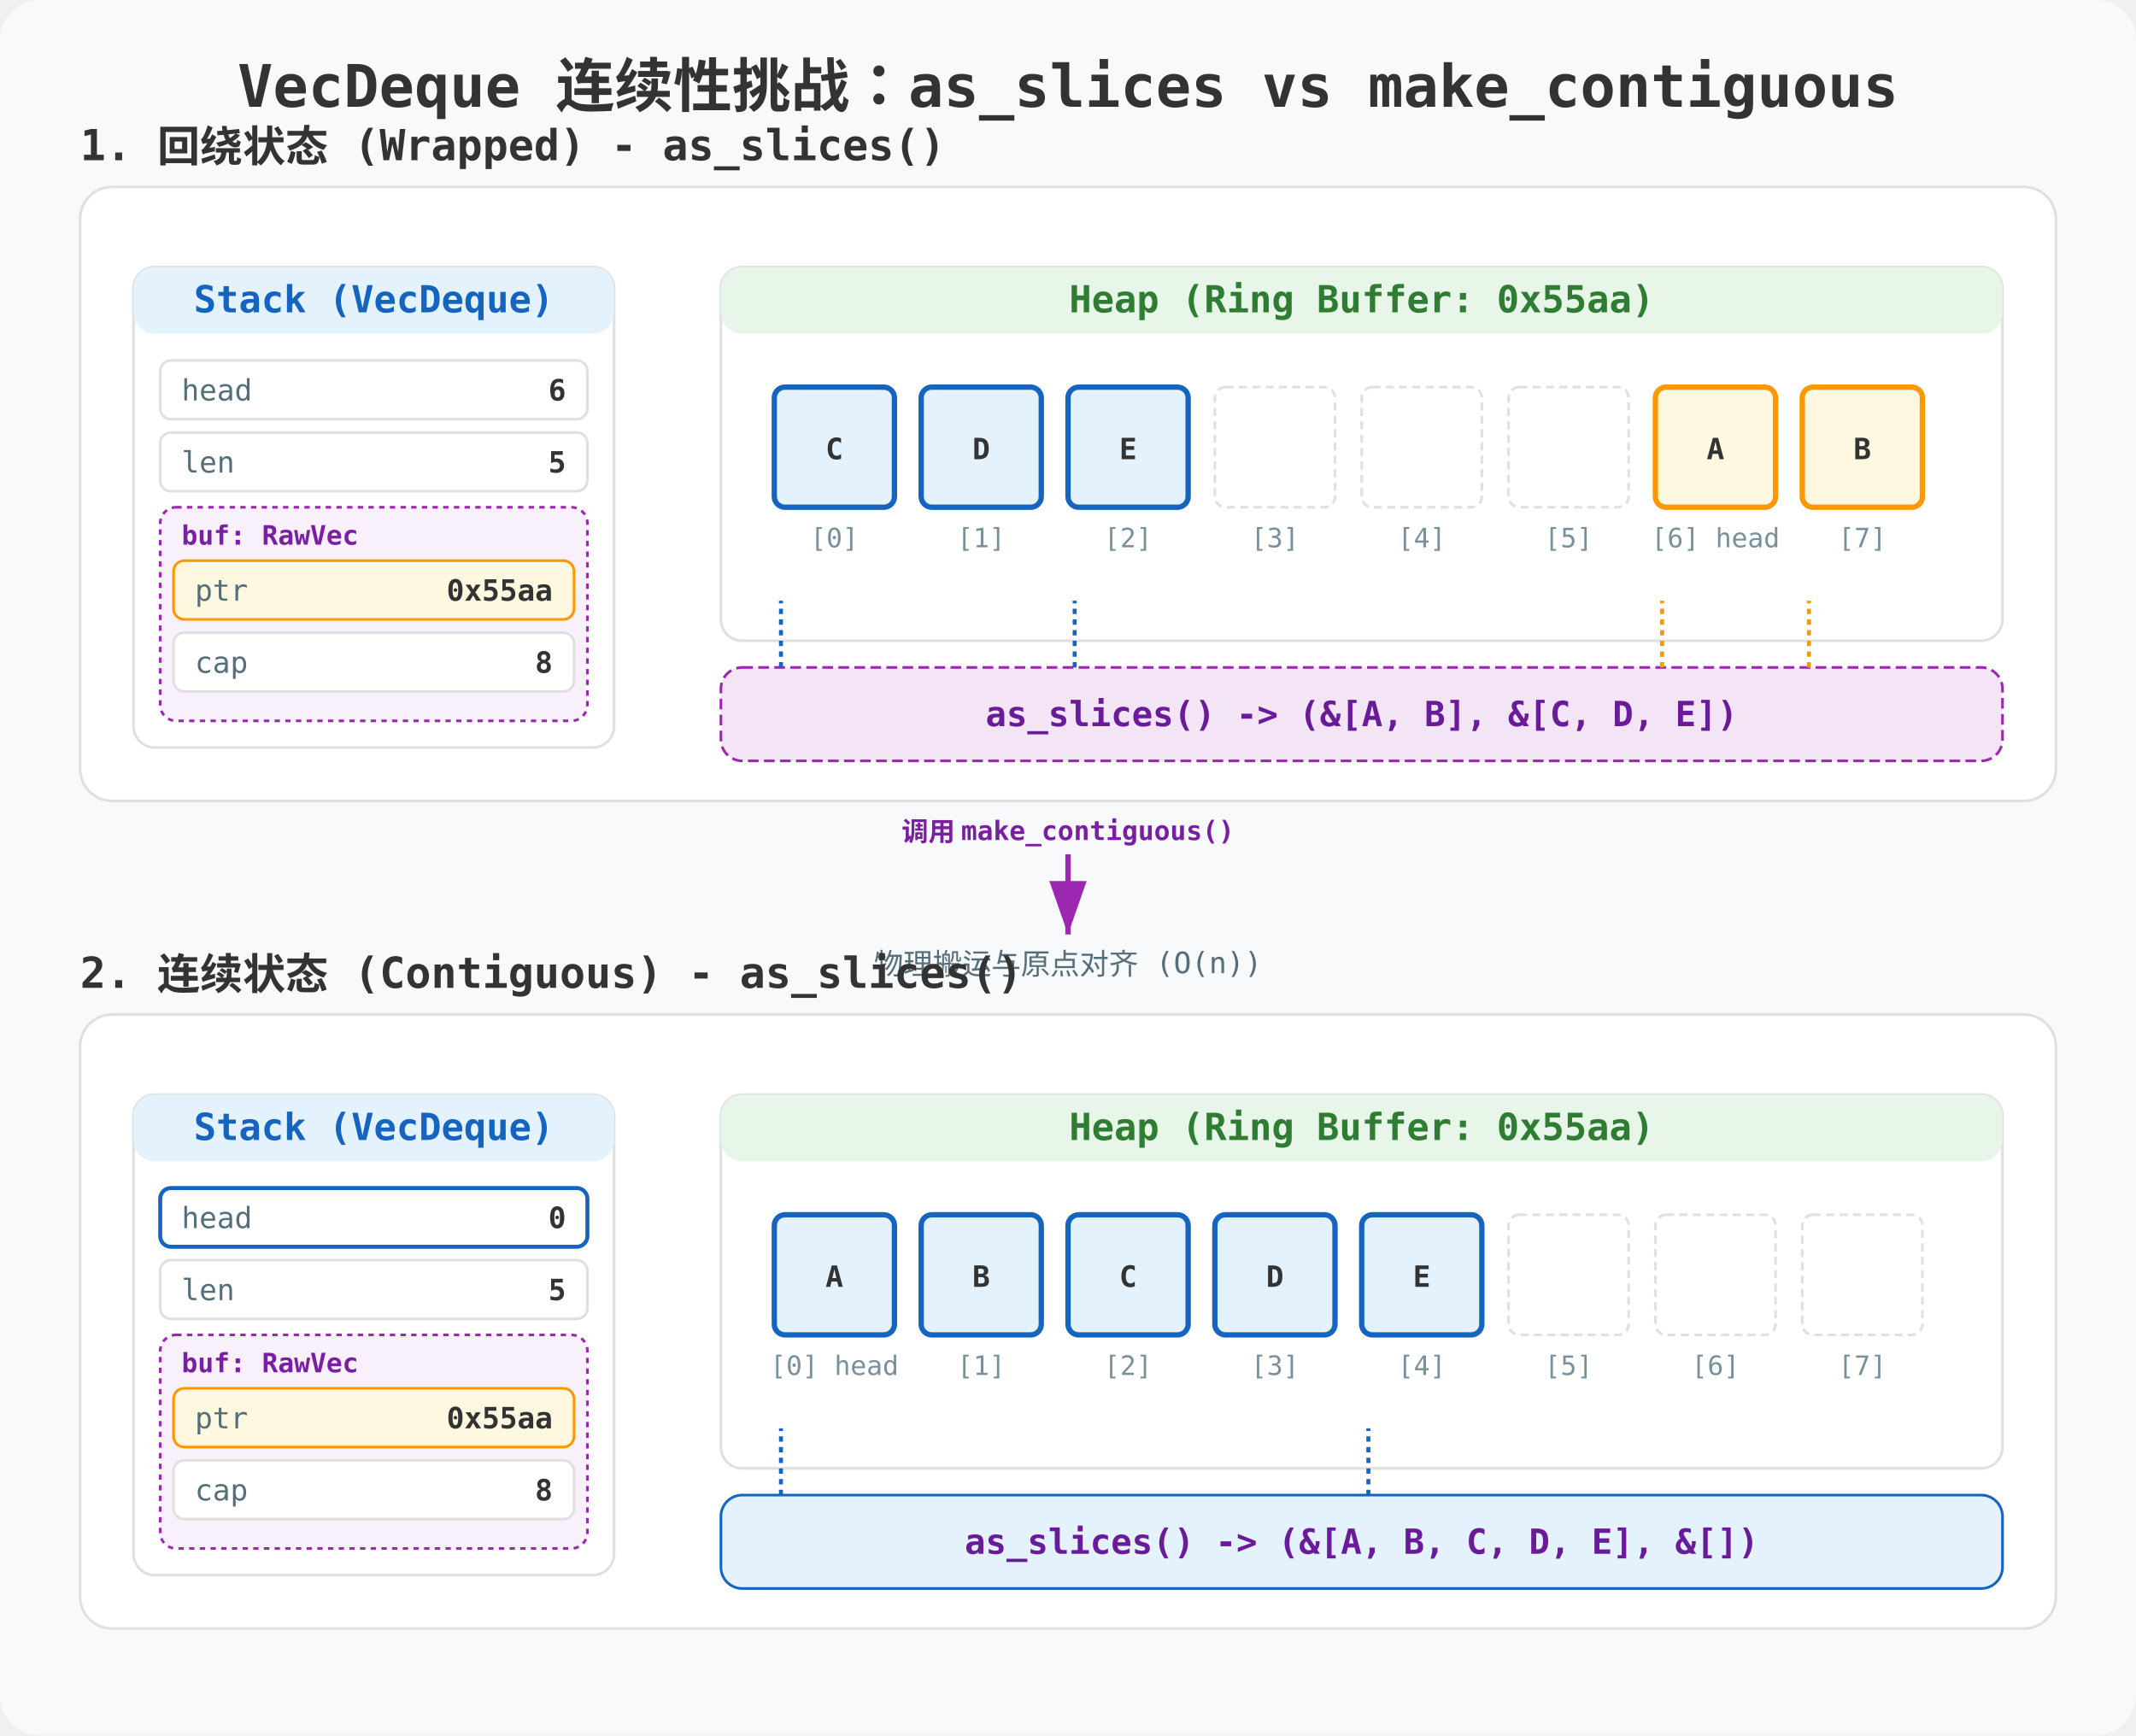
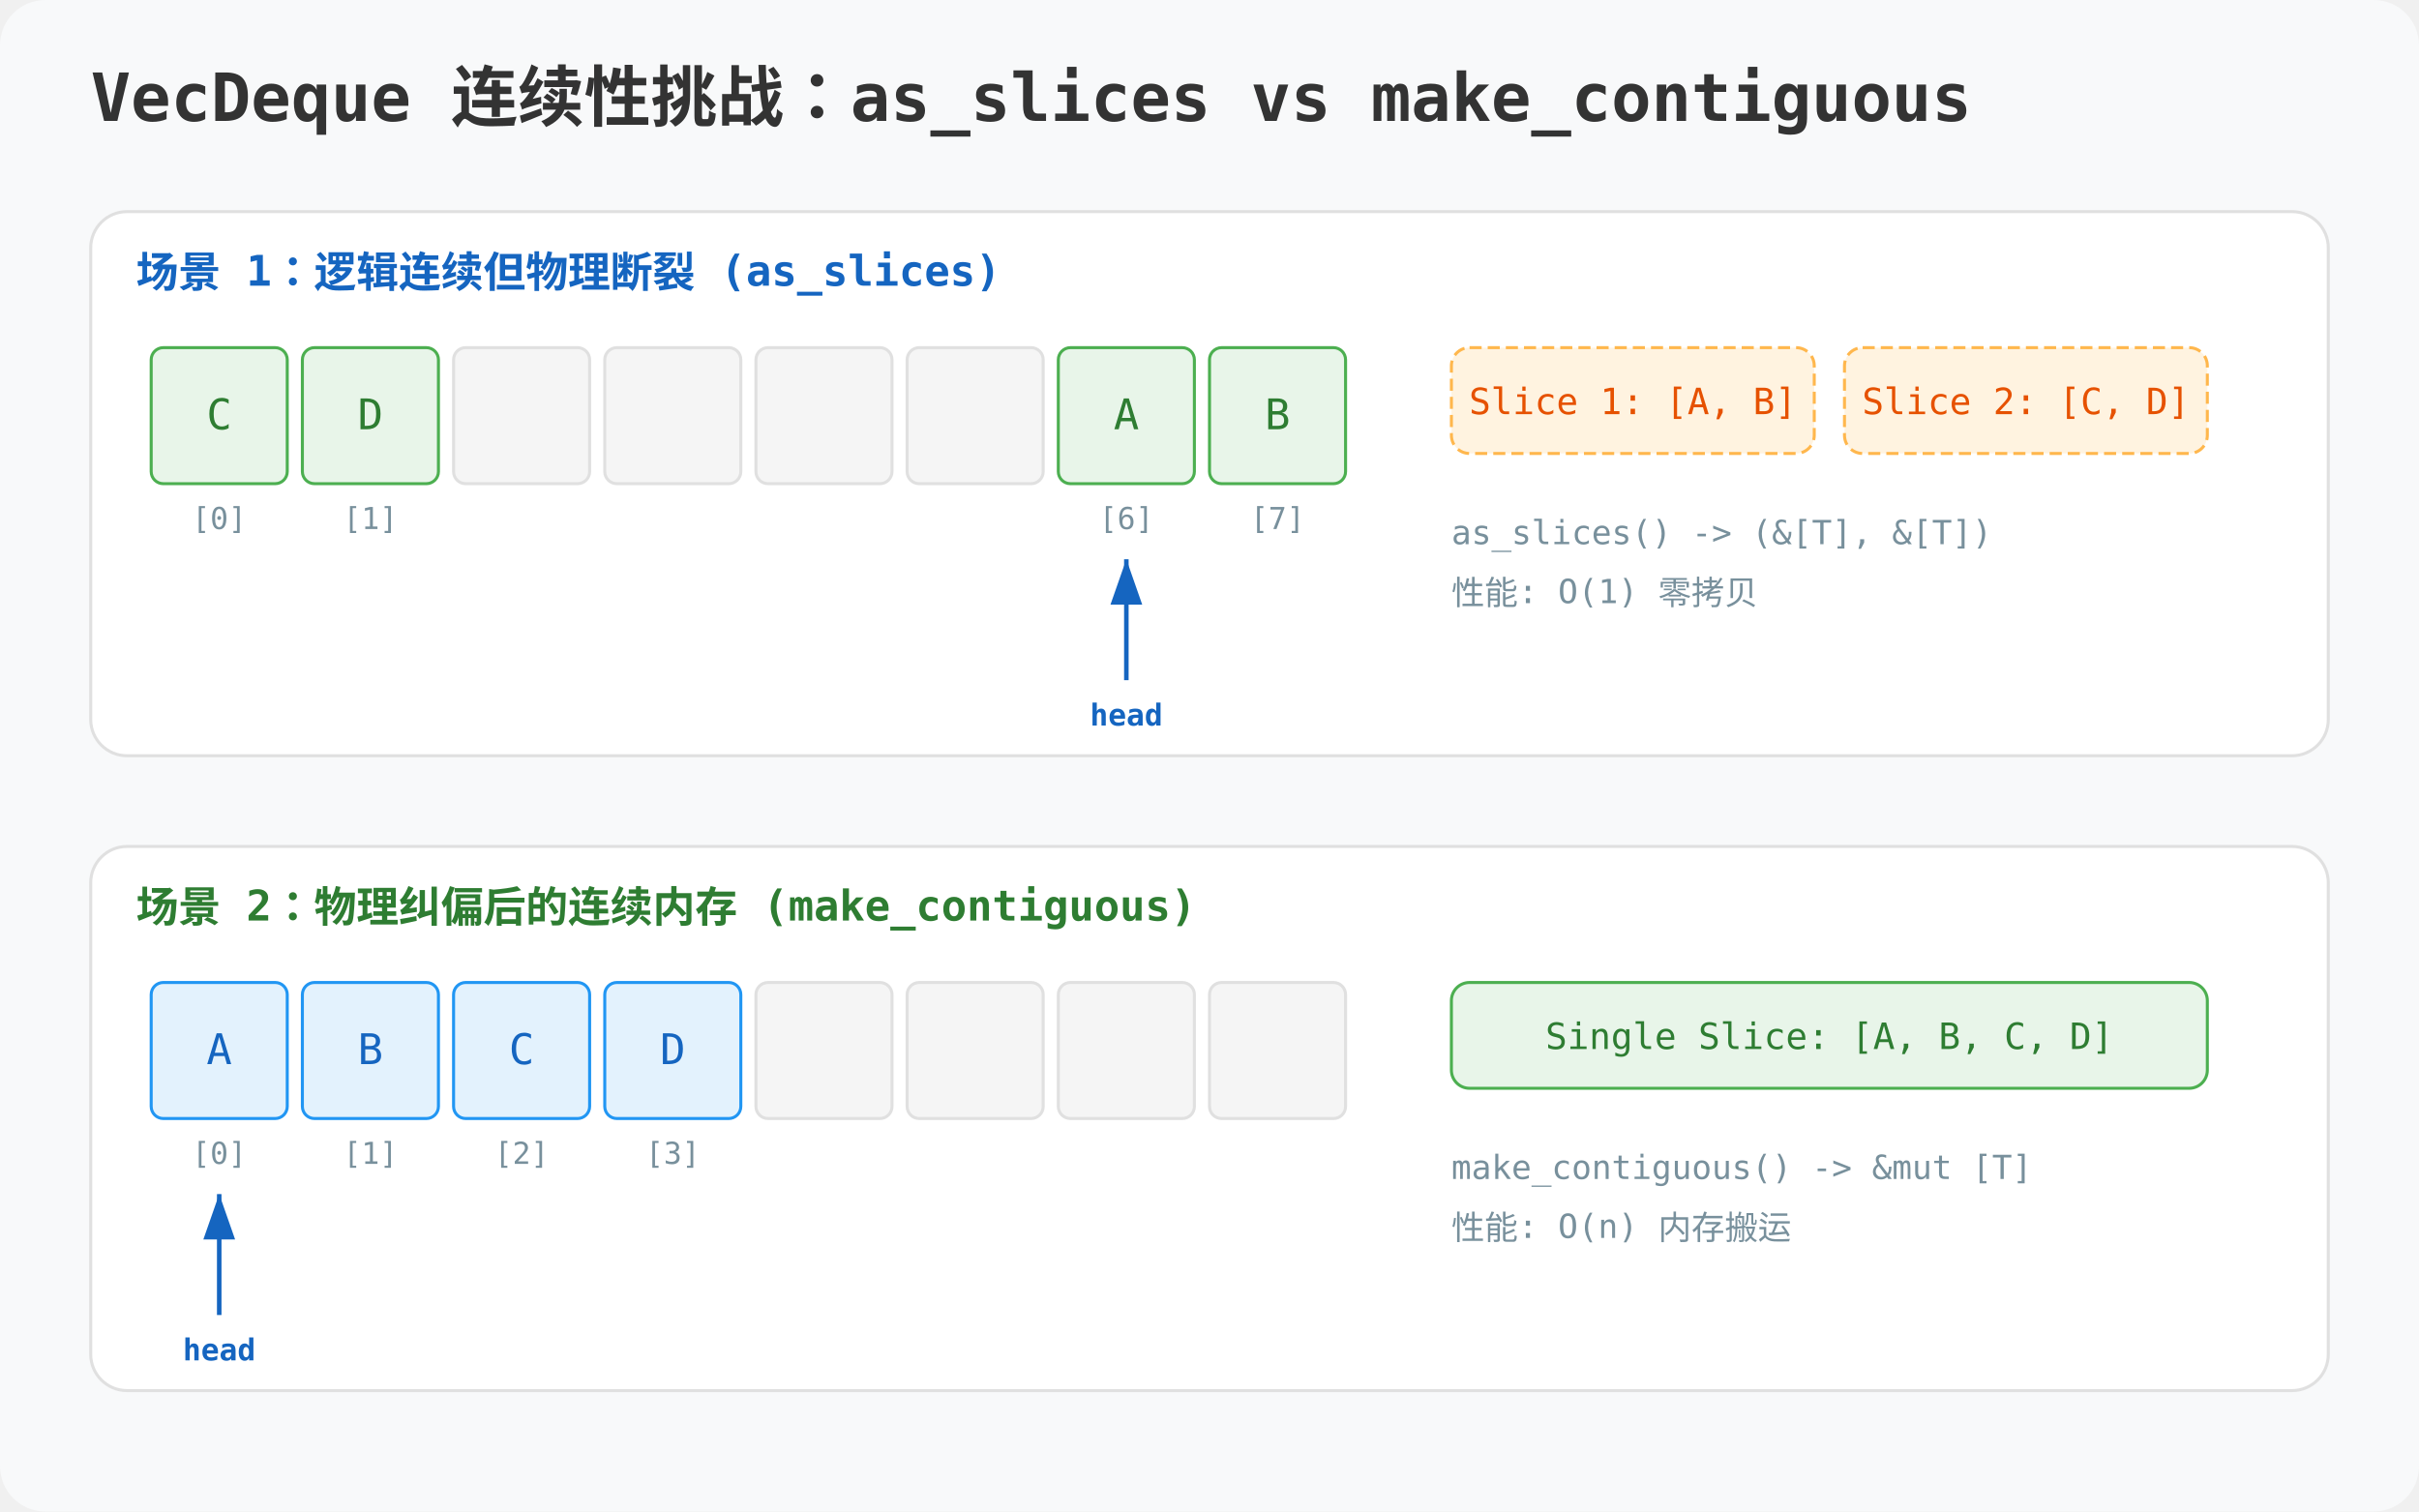
- <svg xmlns="http://www.w3.org/2000/svg" width="800" height="650" viewBox="0 0 800 650" fill="none" shape-rendering="geometricPrecision" text-rendering="geometricPrecision">
-   <rect width="800" height="650" rx="15" fill="#f8f9fa" />
+ <svg xmlns="http://www.w3.org/2000/svg" width="800" height="500" viewBox="0 0 800 500" fill="none" shape-rendering="geometricPrecision" text-rendering="geometricPrecision">
+   <rect width="800" height="500" rx="15" fill="#f8f9fa" />
+   <text x="30" y="40" font-family="JetBrains Mono, monospace" font-size="22" font-weight="bold" fill="#333333">VecDeque 连续性挑战：as_slices vs make_contiguous</text>
+   <g transform="translate(30, 70)">
+     <rect width="740" height="180" rx="12" fill="#ffffff" stroke="#e0e0e0" />
+     <text x="15" y="25" font-family="JetBrains Mono, monospace" font-size="14" font-weight="bold" fill="#1565c0">场景 1：逻辑连续但物理断裂 (as_slices)</text>
+     <g transform="translate(20, 45)">
+       <rect x="0" y="0" width="45" height="45" rx="4" fill="#e8f5e9" stroke="#4caf50" />
+       <text x="22.5" y="27" text-anchor="middle" font-family="JetBrains Mono, monospace" font-size="14" fill="#2e7d32">C</text>
+       <text x="22.5" y="60" text-anchor="middle" font-family="JetBrains Mono, monospace" font-size="10" fill="#78909c">[0]</text>
+       <rect x="50" y="0" width="45" height="45" rx="4" fill="#e8f5e9" stroke="#4caf50" />
+       <text x="72.5" y="27" text-anchor="middle" font-family="JetBrains Mono, monospace" font-size="14" fill="#2e7d32">D</text>
+       <text x="72.5" y="60" text-anchor="middle" font-family="JetBrains Mono, monospace" font-size="10" fill="#78909c">[1]</text>
+       <rect x="100" y="0" width="45" height="45" rx="4" fill="#f5f5f5" stroke="#e0e0e0" />
+       <rect x="150" y="0" width="45" height="45" rx="4" fill="#f5f5f5" stroke="#e0e0e0" />
+       <rect x="200" y="0" width="45" height="45" rx="4" fill="#f5f5f5" stroke="#e0e0e0" />
+       <rect x="250" y="0" width="45" height="45" rx="4" fill="#f5f5f5" stroke="#e0e0e0" />
+       <rect x="300" y="0" width="45" height="45" rx="4" fill="#e8f5e9" stroke="#4caf50" />
+       <text x="322.5" y="27" text-anchor="middle" font-family="JetBrains Mono, monospace" font-size="14" fill="#2e7d32">A</text>
+       <text x="322.5" y="60" text-anchor="middle" font-family="JetBrains Mono, monospace" font-size="10" fill="#78909c">[6]</text>
+       <rect x="350" y="0" width="45" height="45" rx="4" fill="#e8f5e9" stroke="#4caf50" />
+       <text x="372.5" y="27" text-anchor="middle" font-family="JetBrains Mono, monospace" font-size="14" fill="#2e7d32">B</text>
+       <text x="372.5" y="60" text-anchor="middle" font-family="JetBrains Mono, monospace" font-size="10" fill="#78909c">[7]</text>
+       <path d="M 322.5 110 V 70" stroke="#1565c0" stroke-width="1.5" marker-end="url(#arrowhead-head)" />
+       <text x="322.5" y="125" text-anchor="middle" font-family="JetBrains Mono, monospace" font-size="10" font-weight="bold" fill="#1565c0">head</text>
+     </g>
+     <g transform="translate(450, 45)">
+       <rect x="0" y="0" width="120" height="35" rx="6" fill="#fff3e0" stroke="#ffb74d" stroke-dasharray="4 2" />
+       <text x="60" y="22" text-anchor="middle" font-family="JetBrains Mono, monospace" font-size="12" fill="#e65100">Slice 1: [A, B]</text>
+       <rect x="130" y="0" width="120" height="35" rx="6" fill="#fff3e0" stroke="#ffb74d" stroke-dasharray="4 2" />
+       <text x="190" y="22" text-anchor="middle" font-family="JetBrains Mono, monospace" font-size="12" fill="#e65100">Slice 2: [C, D]</text>
+       <text x="0" y="65" font-family="JetBrains Mono, monospace" font-size="11" fill="#78909c">as_slices() -&gt; (&amp;[T], &amp;[T])</text>
+       <text x="0" y="85" font-family="JetBrains Mono, monospace" font-size="11" fill="#78909c">性能: O(1) 零拷贝</text>
+     </g>
+   </g>
+   <g transform="translate(30, 280)">
+     <rect width="740" height="180" rx="12" fill="#ffffff" stroke="#e0e0e0" />
+     <text x="15" y="25" font-family="JetBrains Mono, monospace" font-size="14" font-weight="bold" fill="#2e7d32">场景 2：物理纠偏后的连续内存 (make_contiguous)</text>
+     <g transform="translate(20, 45)">
+       <rect x="0" y="0" width="45" height="45" rx="4" fill="#e3f2fd" stroke="#2196f3" />
+       <text x="22.5" y="27" text-anchor="middle" font-family="JetBrains Mono, monospace" font-size="14" fill="#1565c0">A</text>
+       <text x="22.5" y="60" text-anchor="middle" font-family="JetBrains Mono, monospace" font-size="10" fill="#78909c">[0]</text>
+       <rect x="50" y="0" width="45" height="45" rx="4" fill="#e3f2fd" stroke="#2196f3" />
+       <text x="72.5" y="27" text-anchor="middle" font-family="JetBrains Mono, monospace" font-size="14" fill="#1565c0">B</text>
+       <text x="72.5" y="60" text-anchor="middle" font-family="JetBrains Mono, monospace" font-size="10" fill="#78909c">[1]</text>
+       <rect x="100" y="0" width="45" height="45" rx="4" fill="#e3f2fd" stroke="#2196f3" />
+       <text x="122.5" y="27" text-anchor="middle" font-family="JetBrains Mono, monospace" font-size="14" fill="#1565c0">C</text>
+       <text x="122.5" y="60" text-anchor="middle" font-family="JetBrains Mono, monospace" font-size="10" fill="#78909c">[2]</text>
+       <rect x="150" y="0" width="45" height="45" rx="4" fill="#e3f2fd" stroke="#2196f3" />
+       <text x="172.5" y="27" text-anchor="middle" font-family="JetBrains Mono, monospace" font-size="14" fill="#1565c0">D</text>
+       <text x="172.5" y="60" text-anchor="middle" font-family="JetBrains Mono, monospace" font-size="10" fill="#78909c">[3]</text>
+       <rect x="200" y="0" width="45" height="45" rx="4" fill="#f5f5f5" stroke="#e0e0e0" />
+       <rect x="250" y="0" width="45" height="45" rx="4" fill="#f5f5f5" stroke="#e0e0e0" />
+       <rect x="300" y="0" width="45" height="45" rx="4" fill="#f5f5f5" stroke="#e0e0e0" />
+       <rect x="350" y="0" width="45" height="45" rx="4" fill="#f5f5f5" stroke="#e0e0e0" />
+       <path d="M 22.5 110 V 70" stroke="#1565c0" stroke-width="1.5" marker-end="url(#arrowhead-head)" />
+       <text x="22.5" y="125" text-anchor="middle" font-family="JetBrains Mono, monospace" font-size="10" font-weight="bold" fill="#1565c0">head</text>
+     </g>
+     <g transform="translate(450, 45)">
+       <rect x="0" y="0" width="250" height="35" rx="6" fill="#e8f5e9" stroke="#4caf50" />
+       <text x="125" y="22" text-anchor="middle" font-family="JetBrains Mono, monospace" font-size="12" fill="#2e7d32">Single Slice: [A, B, C, D]</text>
+       <text x="0" y="65" font-family="JetBrains Mono, monospace" font-size="11" fill="#78909c">make_contiguous() -&gt; &amp;mut [T]</text>
+       <text x="0" y="85" font-family="JetBrains Mono, monospace" font-size="11" fill="#78909c">性能: O(n) 内存搬运</text>
+     </g>
+   </g>
  <defs>
-     <style>
- .label { font-family: 'JetBrains Mono', monospace; font-size: 11px; fill: #546e7a; }
- .value { font-family: 'JetBrains Mono', monospace; font-size: 11px; font-weight: bold; fill: #333; }
- .header { font-family: 'JetBrains Mono', monospace; font-size: 14px; font-weight: bold; fill: #1565c0; }
- .heap-header { font-family: 'JetBrains Mono', monospace; font-size: 14px; font-weight: bold; fill: #2e7d32; }
- .index { font-family: 'JetBrains Mono', monospace; font-size: 10px; fill: #78909c; }
- .code-box-text { font-family: 'JetBrains Mono', monospace; font-size: 13px; fill: #6a1b9a; font-weight: bold; }
- .step-title { font-family: 'JetBrains Mono', monospace; font-size: 16px; font-weight: bold; fill: #333; }
- .sub-header { font-family: 'JetBrains Mono', monospace; font-size: 10px; font-weight: bold; fill: #7b1fa2; }
- </style>
-     <marker id="arrowhead-ptr" markerWidth="10" markerHeight="7" refX="10" refY="3.5" orient="auto">
-       <polygon points="0 0, 10 3.5, 0 7" fill="#ff9800" />
-     </marker>
-     <marker id="arrowhead-purple" markerWidth="10" markerHeight="7" refX="10" refY="3.5" orient="auto">
-       <polygon points="0 0, 10 3.5, 0 7" fill="#9c27b0" />
+     <marker id="arrowhead-head" markerWidth="10" markerHeight="7" refX="10" refY="3.5" orient="auto">
+       <polygon points="0 0, 10 3.5, 0 7" fill="#1565c0" />
    </marker>
  </defs>
-   <text x="400" y="40" font-family="JetBrains Mono, monospace" font-size="22" font-weight="bold" fill="#333" text-anchor="middle">VecDeque 连续性挑战：as_slices vs make_contiguous</text>
-   <g transform="translate(30, 70)">
-     <text x="0" y="-10" class="step-title">1. 回绕状态 (Wrapped) - as_slices()</text>
-     <rect width="740" height="230" rx="12" fill="#ffffff" stroke="#e0e0e0" />
-     <g transform="translate(20, 30)">
-       <rect width="180" height="180" rx="8" fill="#ffffff" stroke="#e0e0e0" />
-       <rect width="180" height="25" rx="8" fill="#e3f2fd" />
-       <text x="90" y="17" text-anchor="middle" class="header">Stack (VecDeque)</text>
-       <g transform="translate(10, 35)">
-         <rect width="160" height="22" rx="4" fill="#ffffff" stroke="#e0e0e0" />
-         <text x="8" y="15" class="label">head</text>
-         <text x="152" y="15" class="value" text-anchor="end">6</text>
-         <g transform="translate(0, 27)">
-           <rect width="160" height="22" rx="4" fill="#ffffff" stroke="#e0e0e0" />
-           <text x="8" y="15" class="label">len</text>
-           <text x="152" y="15" class="value" text-anchor="end">5</text>
-         </g>
-         <g transform="translate(0, 55)">
-           <rect width="160" height="80" rx="6" fill="#f8f0fb" stroke="#9c27b0" stroke-dasharray="2 2" />
-           <text x="8" y="14" class="sub-header">buf: RawVec</text>
-           <g transform="translate(5, 20)">
-             <rect width="150" height="22" rx="4" fill="#fff8e1" stroke="#ff9800" />
-             <text x="8" y="15" class="label">ptr</text>
-             <text x="142" y="15" class="value" text-anchor="end" fill="#f57c00">0x55aa</text>
-           </g>
-           <g transform="translate(5, 47)">
-             <rect width="150" height="22" rx="4" fill="#ffffff" stroke="#e0e0e0" />
-             <text x="8" y="15" class="label">cap</text>
-             <text x="142" y="15" class="value" text-anchor="end">8</text>
-           </g>
-         </g>
-       </g>
-     </g>
-     <g transform="translate(240, 30)">
-       <rect width="480" height="140" rx="8" fill="#ffffff" stroke="#e0e0e0" />
-       <rect width="480" height="25" rx="8" fill="#e8f5e9" />
-       <text x="240" y="17" text-anchor="middle" class="heap-header">Heap (Ring Buffer: 0x55aa)</text>
-       <g transform="translate(20, 45)">
-         <rect x="0" y="0" width="45" height="45" rx="4" fill="#e3f2fd" stroke="#1565c0" stroke-width="2" />
-         <text x="22.5" y="27" text-anchor="middle" class="value" fill="#1565c0">C</text>
-         <text x="22.5" y="60" text-anchor="middle" class="index">[0]</text>
-         <rect x="55" y="0" width="45" height="45" rx="4" fill="#e3f2fd" stroke="#1565c0" stroke-width="2" />
-         <text x="77.5" y="27" text-anchor="middle" class="value" fill="#1565c0">D</text>
-         <text x="77.5" y="60" text-anchor="middle" class="index">[1]</text>
-         <rect x="110" y="0" width="45" height="45" rx="4" fill="#e3f2fd" stroke="#1565c0" stroke-width="2" />
-         <text x="132.5" y="27" text-anchor="middle" class="value" fill="#1565c0">E</text>
-         <text x="132.5" y="60" text-anchor="middle" class="index">[2]</text>
-         <rect x="165" y="0" width="45" height="45" rx="4" fill="#ffffff" stroke="#e0e0e0" stroke-dasharray="3 2" />
-         <text x="187.5" y="60" text-anchor="middle" class="index">[3]</text>
-         <rect x="220" y="0" width="45" height="45" rx="4" fill="#ffffff" stroke="#e0e0e0" stroke-dasharray="3 2" />
-         <text x="242.5" y="60" text-anchor="middle" class="index">[4]</text>
-         <rect x="275" y="0" width="45" height="45" rx="4" fill="#ffffff" stroke="#e0e0e0" stroke-dasharray="3 2" />
-         <text x="297.5" y="60" text-anchor="middle" class="index">[5]</text>
-         <rect x="330" y="0" width="45" height="45" rx="4" fill="#fff8e1" stroke="#ff9800" stroke-width="2" />
-         <text x="352.5" y="27" text-anchor="middle" class="value" fill="#f57c00">A</text>
-         <text x="352.5" y="60" text-anchor="middle" class="index">[6] head</text>
-         <rect x="385" y="0" width="45" height="45" rx="4" fill="#fff8e1" stroke="#ff9800" stroke-width="2" />
-         <text x="407.5" y="27" text-anchor="middle" class="value" fill="#f57c00">B</text>
-         <text x="407.5" y="60" text-anchor="middle" class="index">[7]</text>
-       </g>
-     </g>
-     <g transform="translate(240, 180)">
-       <rect width="480" height="35" rx="8" fill="#f3e5f5" stroke="#9c27b0" stroke-dasharray="4 2" />
-       <text x="240" y="22" text-anchor="middle" class="code-box-text">as_slices() -&gt; (&amp;[A, B], &amp;[C, D, E])</text>
-       <path d="M 352.5 0 L 352.5 -25" fill="none" stroke="#ff9800" stroke-width="1.5" stroke-dasharray="2 2" />
-       <path x="407.5" y="0" d="M 407.5 0 L 407.5 -25" fill="none" stroke="#ff9800" stroke-width="1.5" stroke-dasharray="2 2" />
-       <path d="M 22.5 0 L 22.5 -25" fill="none" stroke="#1565c0" stroke-width="1.5" stroke-dasharray="2 2" />
-       <path d="M 132.5 0 L 132.5 -25" fill="none" stroke="#1565c0" stroke-width="1.5" stroke-dasharray="2 2" />
-     </g>
-   </g>
-   <g transform="translate(400, 315)">
-     <text x="0" y="0" class="sub-header" text-anchor="middle">调用 make_contiguous()</text>
-     <path d="M 0 5 L 0 35" fill="none" stroke="#9c27b0" stroke-width="2" marker-end="url(#arrowhead-purple)" />
-     <text x="0" y="50" class="label" text-anchor="middle">物理搬运与原点对齐 (O(n))</text>
-   </g>
-   <g transform="translate(30, 380)">
-     <text x="0" y="-10" class="step-title">2. 连续状态 (Contiguous) - as_slices()</text>
-     <rect width="740" height="230" rx="12" fill="#ffffff" stroke="#e0e0e0" />
-     <g transform="translate(20, 30)">
-       <rect width="180" height="180" rx="8" fill="#ffffff" stroke="#e0e0e0" />
-       <rect width="180" height="25" rx="8" fill="#e3f2fd" />
-       <text x="90" y="17" text-anchor="middle" class="header">Stack (VecDeque)</text>
-       <g transform="translate(10, 35)">
-         <rect width="160" height="22" rx="4" fill="#ffffff" stroke="#1565c0" stroke-width="1.5" />
-         <text x="8" y="15" class="label">head</text>
-         <text x="152" y="15" class="value" text-anchor="end">0</text>
-         <g transform="translate(0, 27)">
-           <rect width="160" height="22" rx="4" fill="#ffffff" stroke="#e0e0e0" />
-           <text x="8" y="15" class="label">len</text>
-           <text x="152" y="15" class="value" text-anchor="end">5</text>
-         </g>
-         <g transform="translate(0, 55)">
-           <rect width="160" height="80" rx="6" fill="#f8f0fb" stroke="#9c27b0" stroke-dasharray="2 2" />
-           <text x="8" y="14" class="sub-header">buf: RawVec</text>
-           <g transform="translate(5, 20)">
-             <rect width="150" height="22" rx="4" fill="#fff8e1" stroke="#ff9800" />
-             <text x="8" y="15" class="label">ptr</text>
-             <text x="142" y="15" class="value" text-anchor="end" fill="#f57c00">0x55aa</text>
-           </g>
-           <g transform="translate(5, 47)">
-             <rect width="150" height="22" rx="4" fill="#ffffff" stroke="#e0e0e0" />
-             <text x="8" y="15" class="label">cap</text>
-             <text x="142" y="15" class="value" text-anchor="end">8</text>
-           </g>
-         </g>
-       </g>
-     </g>
-     <g transform="translate(240, 30)">
-       <rect width="480" height="140" rx="8" fill="#ffffff" stroke="#e0e0e0" />
-       <rect width="480" height="25" rx="8" fill="#e8f5e9" />
-       <text x="240" y="17" text-anchor="middle" class="heap-header">Heap (Ring Buffer: 0x55aa)</text>
-       <g transform="translate(20, 45)">
-         <rect x="0" y="0" width="45" height="45" rx="4" fill="#e3f2fd" stroke="#1565c0" stroke-width="2" />
-         <text x="22.5" y="27" text-anchor="middle" class="value" fill="#1565c0">A</text>
-         <text x="22.5" y="60" text-anchor="middle" class="index">[0] head</text>
-         <rect x="55" y="0" width="45" height="45" rx="4" fill="#e3f2fd" stroke="#1565c0" stroke-width="2" />
-         <text x="77.5" y="27" text-anchor="middle" class="value" fill="#1565c0">B</text>
-         <text x="77.5" y="60" text-anchor="middle" class="index">[1]</text>
-         <rect x="110" y="0" width="45" height="45" rx="4" fill="#e3f2fd" stroke="#1565c0" stroke-width="2" />
-         <text x="132.5" y="27" text-anchor="middle" class="value" fill="#1565c0">C</text>
-         <text x="132.5" y="60" text-anchor="middle" class="index">[2]</text>
-         <rect x="165" y="0" width="45" height="45" rx="4" fill="#e3f2fd" stroke="#1565c0" stroke-width="2" />
-         <text x="187.5" y="27" text-anchor="middle" class="value" fill="#1565c0">D</text>
-         <text x="187.5" y="60" text-anchor="middle" class="index">[3]</text>
-         <rect x="220" y="0" width="45" height="45" rx="4" fill="#e3f2fd" stroke="#1565c0" stroke-width="2" />
-         <text x="242.5" y="27" text-anchor="middle" class="value" fill="#1565c0">E</text>
-         <text x="242.5" y="60" text-anchor="middle" class="index">[4]</text>
-         <rect x="275" y="0" width="45" height="45" rx="4" fill="#ffffff" stroke="#e0e0e0" stroke-dasharray="3 2" />
-         <text x="297.5" y="60" text-anchor="middle" class="index">[5]</text>
-         <rect x="330" y="0" width="45" height="45" rx="4" fill="#ffffff" stroke="#e0e0e0" stroke-dasharray="3 2" />
-         <text x="352.5" y="60" text-anchor="middle" class="index">[6]</text>
-         <rect x="385" y="0" width="45" height="45" rx="4" fill="#ffffff" stroke="#e0e0e0" stroke-dasharray="3 2" />
-         <text x="407.5" y="60" text-anchor="middle" class="index">[7]</text>
-       </g>
-     </g>
-     <g transform="translate(240, 180)">
-       <rect width="480" height="35" rx="8" fill="#e3f2fd" stroke="#1565c0" />
-       <text x="240" y="22" text-anchor="middle" class="code-box-text" fill="#1565c0">as_slices() -&gt; (&amp;[A, B, C, D, E], &amp;[])</text>
-       <path d="M 22.5 0 L 22.5 -25" fill="none" stroke="#1565c0" stroke-width="1.5" stroke-dasharray="2 2" />
-       <path d="M 242.5 0 L 242.5 -25" fill="none" stroke="#1565c0" stroke-width="1.5" stroke-dasharray="2 2" />
-     </g>
-   </g>
</svg>
